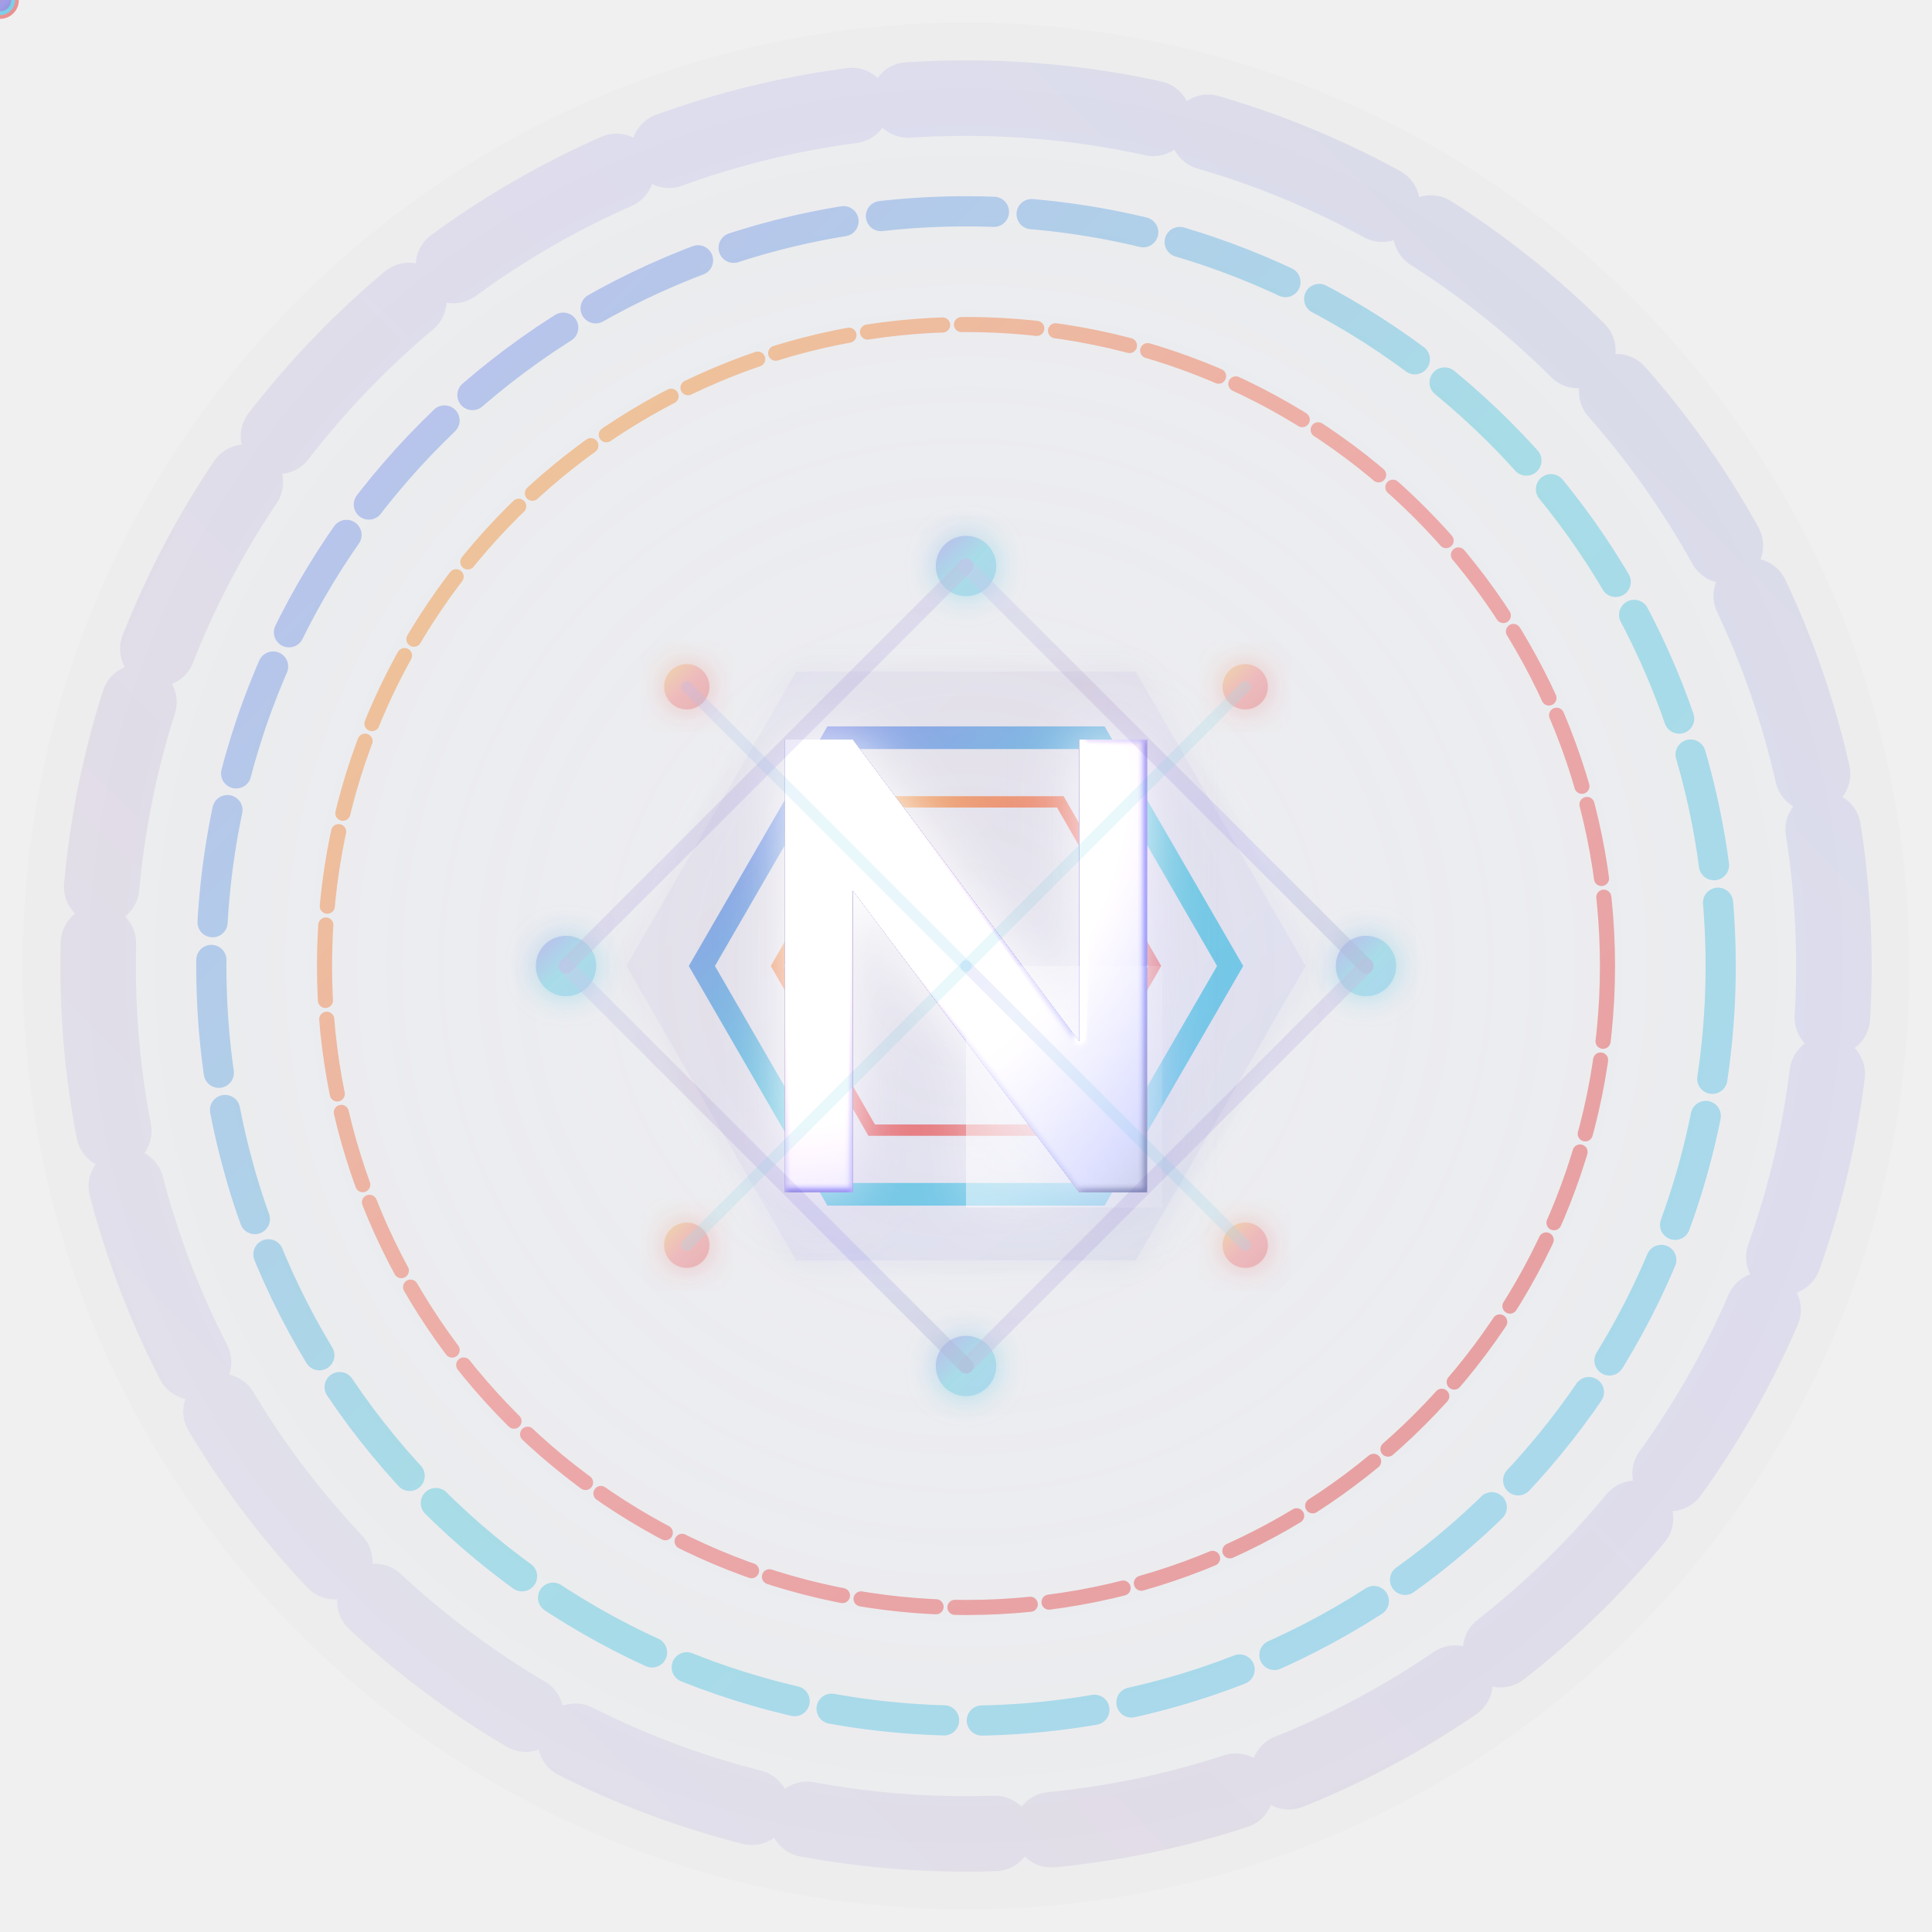
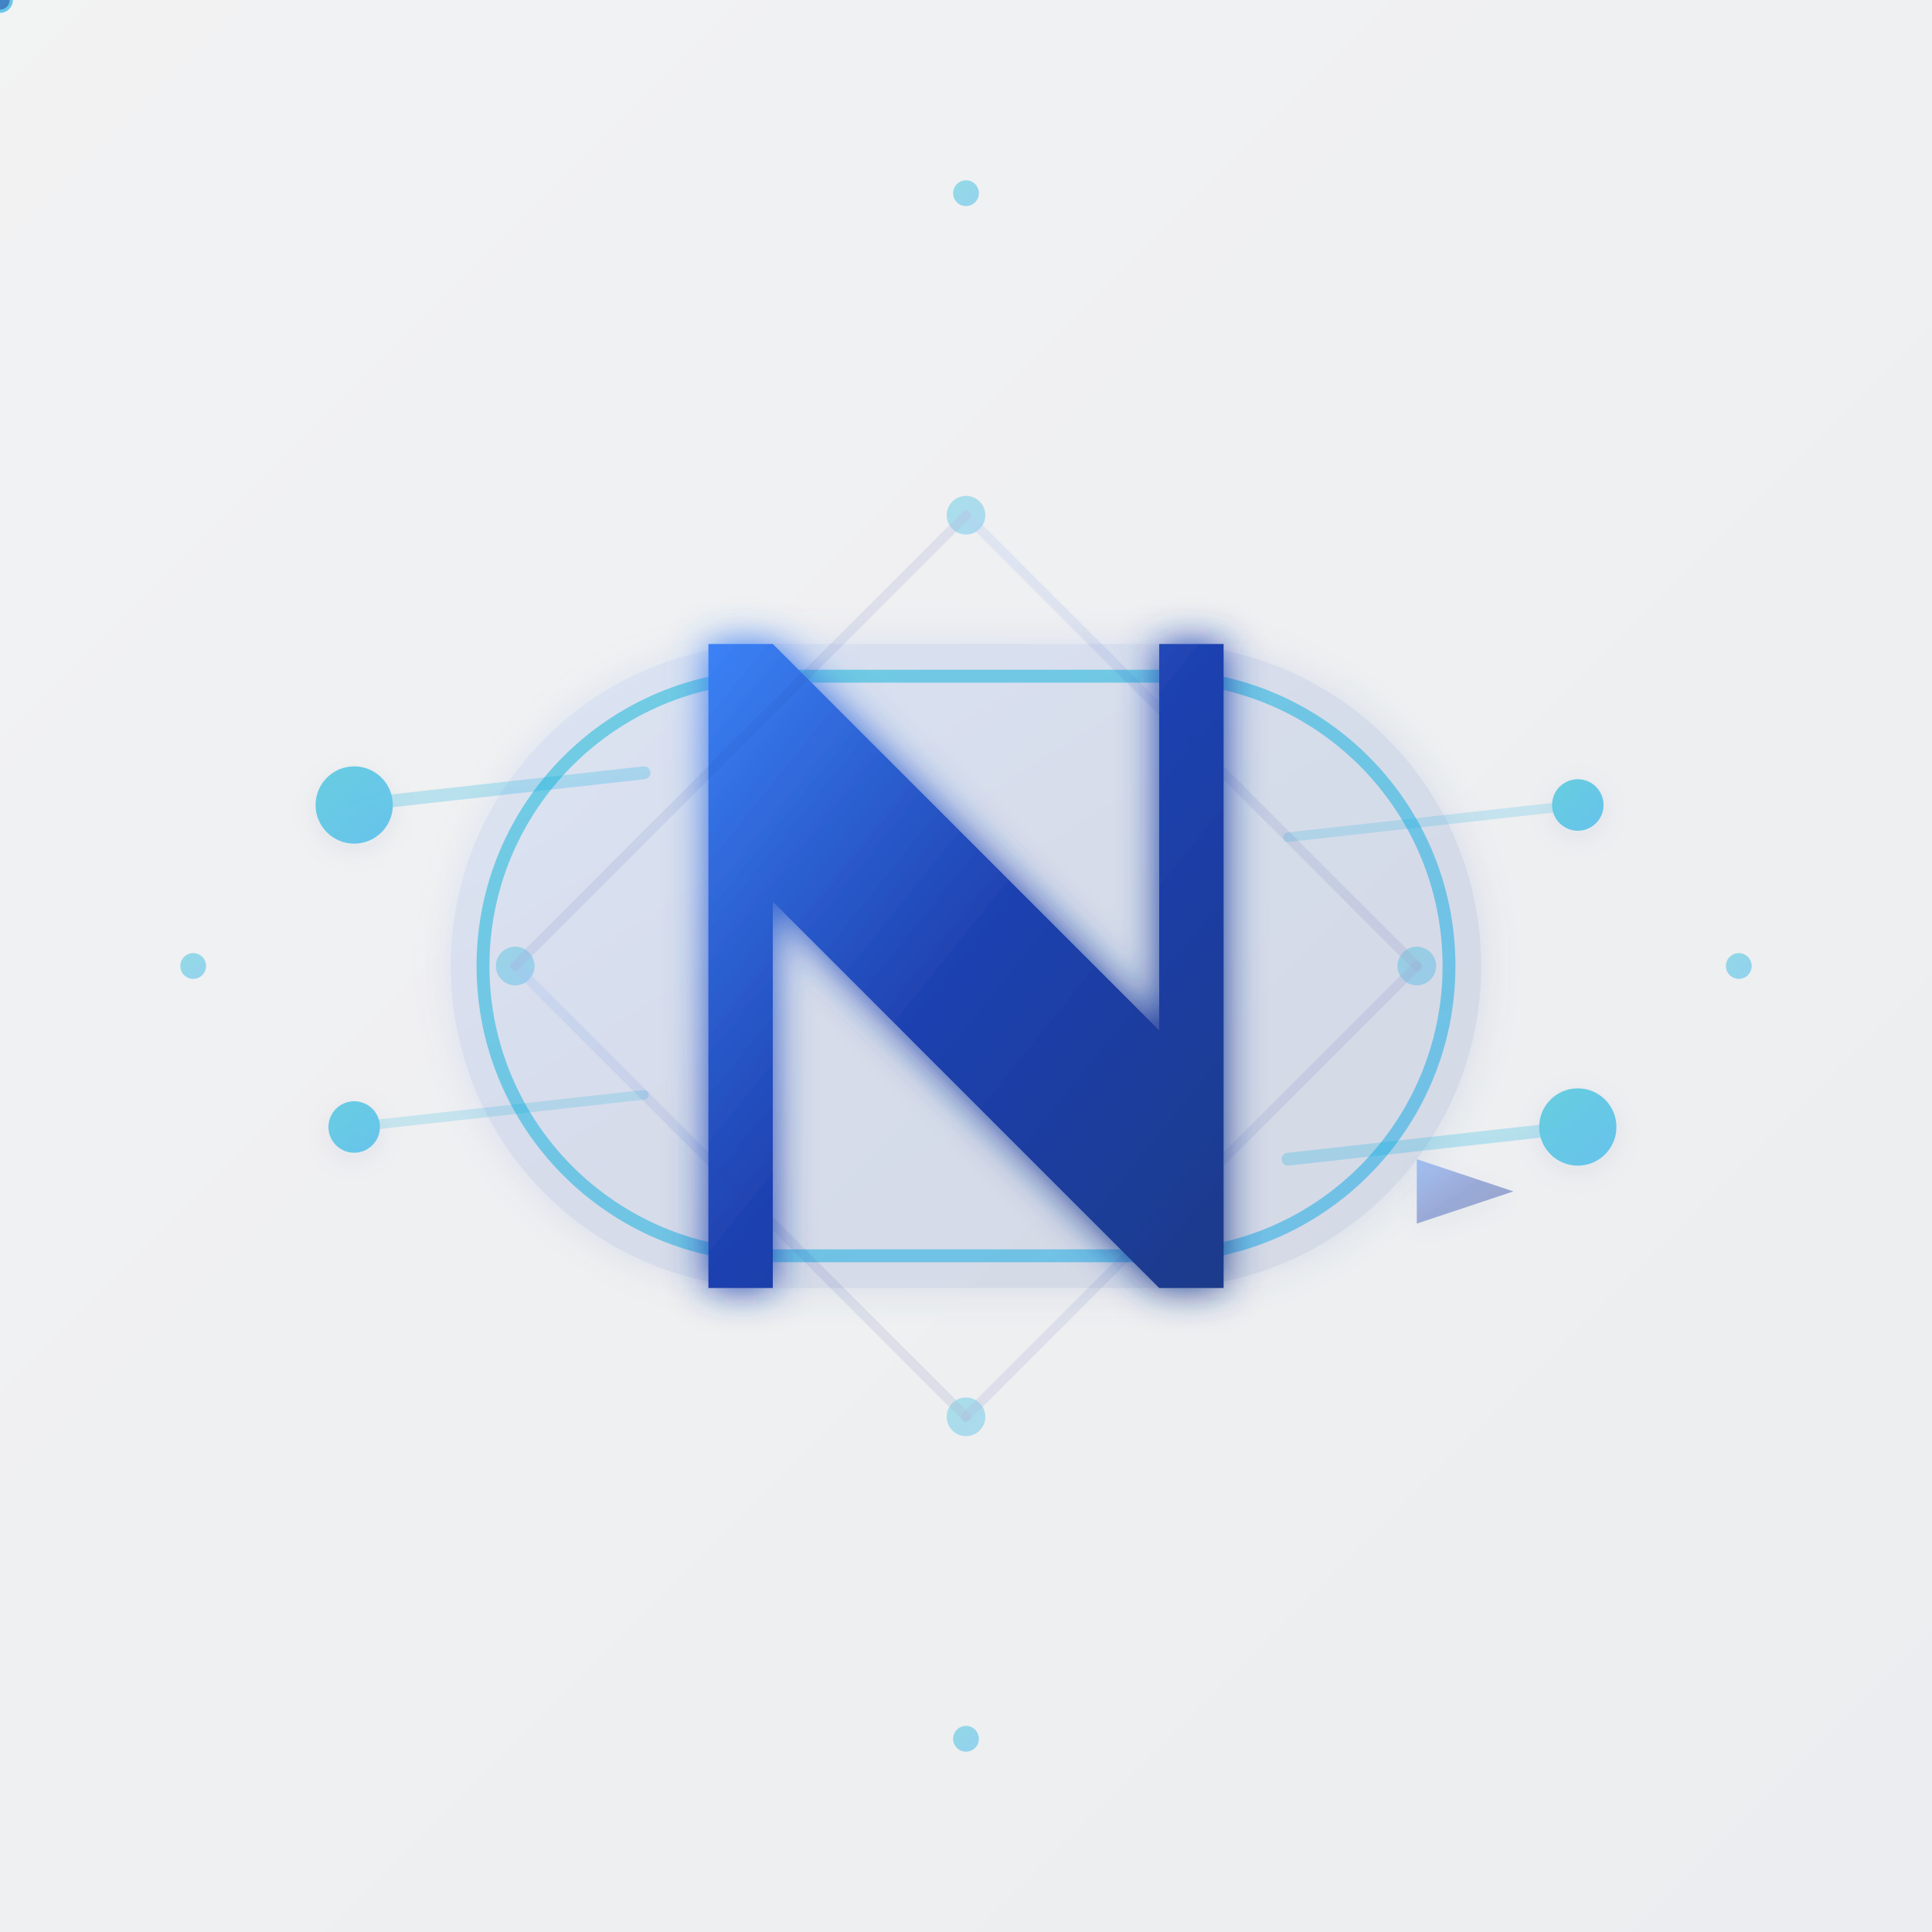
- <svg xmlns="http://www.w3.org/2000/svg" viewBox="0 0 512 512" width="512" height="512">
+ <svg xmlns="http://www.w3.org/2000/svg" viewBox="0 0 300 300" width="300" height="300">
  <defs>
    <linearGradient id="primaryGradient" x1="0%" y1="0%" x2="100%" y2="100%">
-       <stop offset="0%" style="stop-color:#667EEA;stop-opacity:1" />
-       <stop offset="30%" style="stop-color:#764BA2;stop-opacity:1" />
-       <stop offset="70%" style="stop-color:#4F46E5;stop-opacity:1" />
+       <stop offset="0%" style="stop-color:#3B82F6;stop-opacity:1" />
+       <stop offset="50%" style="stop-color:#1E40AF;stop-opacity:1" />
      <stop offset="100%" style="stop-color:#1E3A8A;stop-opacity:1" />
    </linearGradient>
    <linearGradient id="accentGradient" x1="0%" y1="0%" x2="100%" y2="100%">
-       <stop offset="0%" style="stop-color:#4F46E5;stop-opacity:1" />
-       <stop offset="50%" style="stop-color:#06B6D4;stop-opacity:1" />
+       <stop offset="0%" style="stop-color:#06B6D4;stop-opacity:1" />
      <stop offset="100%" style="stop-color:#0EA5E9;stop-opacity:1" />
    </linearGradient>
-     <linearGradient id="highlightGradient" x1="0%" y1="0%" x2="100%" y2="100%">
-       <stop offset="0%" style="stop-color:#F59E0B;stop-opacity:1" />
-       <stop offset="50%" style="stop-color:#EF4444;stop-opacity:1" />
-       <stop offset="100%" style="stop-color:#DC2626;stop-opacity:1" />
+     <linearGradient id="subtleGlow" x1="0%" y1="0%" x2="100%" y2="100%">
+       <stop offset="0%" style="stop-color:#FFFFFF;stop-opacity:0.4" />
+       <stop offset="50%" style="stop-color:#3B82F6;stop-opacity:0.2" />
+       <stop offset="100%" style="stop-color:#1E3A8A;stop-opacity:0.1" />
    </linearGradient>
-     <linearGradient id="shimmerGradient" x1="0%" y1="0%" x2="100%" y2="0%">
-       <stop offset="0%" style="stop-color:#FFFFFF;stop-opacity:0.2" />
-       <stop offset="50%" style="stop-color:#FFFFFF;stop-opacity:0.8" />
-       <stop offset="100%" style="stop-color:#FFFFFF;stop-opacity:0.2" />
+     <linearGradient id="backgroundGradient" x1="0%" y1="0%" x2="100%" y2="100%">
+       <stop offset="0%" style="stop-color:#F8FAFC;stop-opacity:1" />
+       <stop offset="100%" style="stop-color:#E2E8F0;stop-opacity:1" />
    </linearGradient>
-     <radialGradient id="centerGlow" cx="50%" cy="50%" r="50%">
-       <stop offset="0%" style="stop-color:#FFFFFF;stop-opacity:0.3" />
-       <stop offset="70%" style="stop-color:#667EEA;stop-opacity:0.1" />
-       <stop offset="100%" style="stop-color:#1E3A8A;stop-opacity:0.05" />
-     </radialGradient>
-     <filter id="premiumGlow" x="-50%" y="-50%" width="200%" height="200%">
-       <feGaussianBlur stdDeviation="8" result="coloredBlur" />
+     <filter id="professionalGlow" x="-50%" y="-50%" width="200%" height="200%">
+       <feGaussianBlur stdDeviation="3" result="coloredBlur" />
+       <feDropShadow dx="0" dy="2" stdDeviation="4" flood-color="#1E3A8A" flood-opacity="0.15" />
      <feMerge>
        <feMergeNode in="coloredBlur" />
        <feMergeNode in="SourceGraphic" />
      </feMerge>
    </filter>
-     <filter id="subtleGlow" x="-50%" y="-50%" width="200%" height="200%">
-       <feGaussianBlur stdDeviation="4" result="coloredBlur" />
-       <feMerge>
-         <feMergeNode in="coloredBlur" />
-         <feMergeNode in="SourceGraphic" />
-       </feMerge>
+     <filter id="subtleFilter" x="-50%" y="-50%" width="200%" height="200%">
+       <feDropShadow dx="0" dy="1" stdDeviation="2" flood-color="#1E3A8A" flood-opacity="0.1" />
    </filter>
-     <filter id="enterpriseShine" x="-50%" y="-50%" width="200%" height="200%">
-       <feGaussianBlur stdDeviation="1" result="offset" in="SourceGraphic" />
-       <feSpecularLighting result="specOut" in="offset" specularConstant="1.5" specularExponent="20" lighting-color="white">
-         <fePointLight x="-50" y="-50" z="200" />
-       </feSpecularLighting>
-       <feComposite in="specOut" in2="SourceAlpha" operator="in" result="specOut2" />
-       <feComposite in="SourceGraphic" in2="specOut2" operator="arithmetic" k1="0" k2="1" k3="1" k4="0" />
-     </filter>
-     <mask id="hexMask">
-       <rect width="512" height="512" fill="white" />
-       <polygon points="256,50 350,120 350,280 256,350 162,280 162,120" fill="black" />
-     </mask>
  </defs>
-   <circle cx="256" cy="256" r="250" fill="url(#centerGlow)" opacity="0.3" />
-   <circle cx="256" cy="256" r="230" fill="none" stroke="url(#primaryGradient)" stroke-width="20" opacity="0.1" stroke-linecap="round" stroke-dasharray="50,15" transform="rotate(-90 256 256)">
-     <animateTransform attributeName="transform" type="rotate" values="-90 256 256;270 256 256" dur="60s" repeatCount="indefinite" />
-   </circle>
-   <circle cx="256" cy="256" r="200" fill="none" stroke="url(#accentGradient)" stroke-width="8" opacity="0.3" stroke-linecap="round" stroke-dasharray="30,10">
-     <animateTransform attributeName="transform" type="rotate" values="0 256 256;-360 256 256" dur="80s" repeatCount="indefinite" />
-   </circle>
-   <circle cx="256" cy="256" r="170" fill="none" stroke="url(#highlightGradient)" stroke-width="4" opacity="0.4" stroke-linecap="round" stroke-dasharray="20,5">
-     <animateTransform attributeName="transform" type="rotate" values="0 256 256;360 256 256" dur="100s" repeatCount="indefinite" />
-   </circle>
-   <g transform="translate(256, 256)">
-     <polygon points="-90,0 -45,-78 45,-78 90,0 45,78 -45,78" fill="url(#primaryGradient)" opacity="0.08" filter="url(#subtleGlow)" />
-     <polygon points="-70,0 -35,-60.5 35,-60.5 70,0 35,60.5 -35,60.5" fill="none" stroke="url(#accentGradient)" stroke-width="6" opacity="0.5" />
-     <polygon points="-50,0 -25,-43.5 25,-43.5 50,0 25,43.5 -25,43.5" fill="none" stroke="url(#highlightGradient)" stroke-width="3" opacity="0.6" />
-     <g filter="url(#premiumGlow)">
-       <path d="M -48 -60 L -48 60 L -30 60 L -30 -20 L 30 60 L 48 60 L 48 -60 L 30 -60 L 30 20 L -30 -60 Z" fill="url(#primaryGradient)" filter="url(#enterpriseShine)" />
-       <line x1="-48" y1="0" x2="48" y2="0" stroke="url(#highlightGradient)" stroke-width="8" opacity="0.9" stroke-linecap="round" />
-       <line x1="-48" y1="-5" x2="48" y2="-5" stroke="url(#accentGradient)" stroke-width="3" opacity="0.7" stroke-linecap="round" />
-       <rect x="-52" y="-64" width="104" height="128" fill="url(#shimmerGradient)" mask="url(#hexMask)" opacity="0.6">
-         <animateTransform attributeName="transform" type="translateX" values="-120;120;-120" dur="4s" repeatCount="indefinite" />
-       </rect>
+   <rect width="300" height="300" fill="url(#backgroundGradient)" opacity="0.3" />
+   <g transform="translate(150, 150)">
+     <rect x="-80" y="-50" width="160" height="100" rx="50" ry="50" fill="url(#primaryGradient)" opacity="0.12" filter="url(#professionalGlow)" />
+     <rect x="-75" y="-45" width="150" height="90" rx="45" ry="45" fill="none" stroke="url(#accentGradient)" stroke-width="2" opacity="0.5" />
+     <g filter="url(#professionalGlow)">
+       <path d="M -40 -50 L -40 50 L -30 50 L -30 -10 L 30 50 L 40 50 L 40 -50 L 30 -50 L 30 10 L -30 -50 Z" fill="url(#primaryGradient)" />
+       <line x1="-40" y1="0" x2="40" y2="0" stroke="url(#subtleGlow)" stroke-width="4" opacity="0.8" stroke-linecap="round" />
+       <line x1="-40" y1="-8" x2="40" y2="-8" stroke="url(#subtleGlow)" stroke-width="2" opacity="0.5" stroke-linecap="round" />
+       <line x1="-40" y1="8" x2="40" y2="8" stroke="url(#subtleGlow)" stroke-width="2" opacity="0.5" stroke-linecap="round" />
+     </g>
+     <path d="M 70 30 L 85 35 L 70 40 Z" fill="url(#primaryGradient)" opacity="0.4" stroke="none" filter="url(#subtleFilter)" />
+     <g opacity="0.6">
+       <circle cx="-95" cy="-25" r="6" fill="url(#accentGradient)" filter="url(#subtleFilter)">
+         <animate attributeName="opacity" values="0.6;0.9;0.6" dur="3s" repeatCount="indefinite" />
+       </circle>
+       <circle cx="95" cy="25" r="6" fill="url(#accentGradient)" filter="url(#subtleFilter)">
+         <animate attributeName="opacity" values="0.6;0.9;0.6" dur="3.5s" repeatCount="indefinite" />
+       </circle>
+       <circle cx="-95" cy="25" r="4" fill="url(#accentGradient)" filter="url(#subtleFilter)">
+         <animate attributeName="opacity" values="0.6;0.8;0.6" dur="4s" repeatCount="indefinite" />
+       </circle>
+       <circle cx="95" cy="-25" r="4" fill="url(#accentGradient)" filter="url(#subtleFilter)">
+         <animate attributeName="opacity" values="0.6;0.8;0.6" dur="4.5s" repeatCount="indefinite" />
+       </circle>
+       <line x1="-95" y1="-25" x2="-50" y2="-30" stroke="url(#accentGradient)" stroke-width="2" opacity="0.4" stroke-linecap="round" />
+       <line x1="50" y1="30" x2="95" y2="25" stroke="url(#accentGradient)" stroke-width="2" opacity="0.4" stroke-linecap="round" />
+       <line x1="-95" y1="25" x2="-50" y2="20" stroke="url(#accentGradient)" stroke-width="1.5" opacity="0.3" stroke-linecap="round" />
+       <line x1="50" y1="-20" x2="95" y2="-25" stroke="url(#accentGradient)" stroke-width="1.5" opacity="0.3" stroke-linecap="round" />
+     </g>
+     <circle r="100" fill="none" stroke="url(#accentGradient)" stroke-width="1" opacity="0" stroke-dasharray="8,12" stroke-linecap="round">
+       <animate attributeName="r" values="100;110;100" dur="8s" repeatCount="indefinite" />
+       <animate attributeName="opacity" values="0;0.3;0" dur="8s" repeatCount="indefinite" />
+       <animateTransform attributeName="transform" type="rotate" values="0 0 0;360 0 0" dur="25s" repeatCount="indefinite" />
+     </circle>
+     <g opacity="0.3">
+       <circle cx="0" cy="-70" r="3" fill="url(#accentGradient)">
+         <animate attributeName="opacity" values="0.3;0.6;0.3" dur="4s" repeatCount="indefinite" />
+       </circle>
+       <circle cx="70" cy="0" r="3" fill="url(#accentGradient)">
+         <animate attributeName="opacity" values="0.3;0.6;0.3" dur="4.5s" repeatCount="indefinite" />
+       </circle>
+       <circle cx="0" cy="70" r="3" fill="url(#accentGradient)">
+         <animate attributeName="opacity" values="0.3;0.6;0.3" dur="5s" repeatCount="indefinite" />
+       </circle>
+       <circle cx="-70" cy="0" r="3" fill="url(#accentGradient)">
+         <animate attributeName="opacity" values="0.3;0.6;0.3" dur="3.5s" repeatCount="indefinite" />
+       </circle>
+       <path d="M 0,-70 Q 35,-35 70,0" fill="none" stroke="url(#primaryGradient)" stroke-width="1.5" opacity="0.3" stroke-linecap="round" />
+       <path d="M 70,0 Q 35,35 0,70" fill="none" stroke="url(#primaryGradient)" stroke-width="1.5" opacity="0.3" stroke-linecap="round" />
+       <path d="M 0,70 Q -35,35 -70,0" fill="none" stroke="url(#primaryGradient)" stroke-width="1.5" opacity="0.3" stroke-linecap="round" />
+       <path d="M -70,0 Q -35,-35 0,-70" fill="none" stroke="url(#primaryGradient)" stroke-width="1.5" opacity="0.3" stroke-linecap="round" />
+     </g>
+     <g opacity="0.4">
+       <circle cx="-120" cy="0" r="2" fill="url(#accentGradient)">
+         <animate attributeName="opacity" values="0.4;0.7;0.4" dur="6s" repeatCount="indefinite" />
+       </circle>
+       <circle cx="120" cy="0" r="2" fill="url(#accentGradient)">
+         <animate attributeName="opacity" values="0.4;0.7;0.4" dur="6.5s" repeatCount="indefinite" />
+       </circle>
+       <circle cx="0" cy="-120" r="2" fill="url(#accentGradient)">
+         <animate attributeName="opacity" values="0.4;0.7;0.4" dur="7s" repeatCount="indefinite" />
+       </circle>
+       <circle cx="0" cy="120" r="2" fill="url(#accentGradient)">
+         <animate attributeName="opacity" values="0.4;0.7;0.4" dur="7.5s" repeatCount="indefinite" />
+       </circle>
    </g>
  </g>
-   <g opacity="0.3">
-     <circle cx="256" cy="150" r="8" fill="url(#accentGradient)" filter="url(#subtleGlow)">
-       <animate attributeName="opacity" values="0.3;0.8;0.3" dur="3s" repeatCount="indefinite" />
-     </circle>
-     <circle cx="362" cy="256" r="8" fill="url(#accentGradient)" filter="url(#subtleGlow)">
-       <animate attributeName="opacity" values="0.3;0.8;0.3" dur="3.5s" repeatCount="indefinite" />
-     </circle>
-     <circle cx="256" cy="362" r="8" fill="url(#accentGradient)" filter="url(#subtleGlow)">
-       <animate attributeName="opacity" values="0.3;0.8;0.3" dur="4s" repeatCount="indefinite" />
-     </circle>
-     <circle cx="150" cy="256" r="8" fill="url(#accentGradient)" filter="url(#subtleGlow)">
-       <animate attributeName="opacity" values="0.3;0.8;0.3" dur="2.8s" repeatCount="indefinite" />
-     </circle>
-     <circle cx="330" cy="182" r="6" fill="url(#highlightGradient)" filter="url(#subtleGlow)">
-       <animate attributeName="opacity" values="0.3;0.7;0.3" dur="3.2s" repeatCount="indefinite" />
-     </circle>
-     <circle cx="330" cy="330" r="6" fill="url(#highlightGradient)" filter="url(#subtleGlow)">
-       <animate attributeName="opacity" values="0.3;0.7;0.3" dur="3.8s" repeatCount="indefinite" />
-     </circle>
-     <circle cx="182" cy="330" r="6" fill="url(#highlightGradient)" filter="url(#subtleGlow)">
-       <animate attributeName="opacity" values="0.3;0.7;0.3" dur="4.2s" repeatCount="indefinite" />
-     </circle>
-     <circle cx="182" cy="182" r="6" fill="url(#highlightGradient)" filter="url(#subtleGlow)">
-       <animate attributeName="opacity" values="0.3;0.7;0.3" dur="2.5s" repeatCount="indefinite" />
-     </circle>
-     <path d="M 256,150 Q 309,203 362,256" fill="none" stroke="url(#primaryGradient)" stroke-width="4" opacity="0.4" stroke-linecap="round" />
-     <path d="M 362,256 Q 309,309 256,362" fill="none" stroke="url(#primaryGradient)" stroke-width="4" opacity="0.4" stroke-linecap="round" />
-     <path d="M 256,362 Q 203,309 150,256" fill="none" stroke="url(#primaryGradient)" stroke-width="4" opacity="0.4" stroke-linecap="round" />
-     <path d="M 150,256 Q 203,203 256,150" fill="none" stroke="url(#primaryGradient)" stroke-width="4" opacity="0.4" stroke-linecap="round" />
-     <path d="M 330,182 Q 293,219 256,256" fill="none" stroke="url(#accentGradient)" stroke-width="3" opacity="0.3" stroke-linecap="round" />
-     <path d="M 330,330 Q 293,293 256,256" fill="none" stroke="url(#accentGradient)" stroke-width="3" opacity="0.3" stroke-linecap="round" />
-     <path d="M 182,330 Q 219,293 256,256" fill="none" stroke="url(#accentGradient)" stroke-width="3" opacity="0.3" stroke-linecap="round" />
-     <path d="M 182,182 Q 219,219 256,256" fill="none" stroke="url(#accentGradient)" stroke-width="3" opacity="0.3" stroke-linecap="round" />
-   </g>
-   <circle cx="256" cy="256" r="40" fill="none" stroke="url(#highlightGradient)" stroke-width="6" opacity="0" stroke-linecap="round">
-     <animate attributeName="r" values="40;80;40" dur="6s" repeatCount="indefinite" />
-     <animate attributeName="opacity" values="0;0.7;0" dur="6s" repeatCount="indefinite" />
-     <animate attributeName="stroke-width" values="6;1;6" dur="6s" repeatCount="indefinite" />
+   <circle r="2" fill="url(#accentGradient)" opacity="0.6">
+     <animateMotion dur="12s" repeatCount="indefinite">
+       <path d="M 50,150 Q 100,100 150,50 Q 200,100 250,150" />
+     </animateMotion>
+     <animate attributeName="opacity" values="0;0.6;0" dur="12s" repeatCount="indefinite" />
  </circle>
-   <g opacity="0.5">
-     <circle r="5" fill="url(#highlightGradient)">
-       <animateMotion dur="12s" repeatCount="indefinite">
-         <path d="M 256,150 Q 362,203 362,256 Q 309,362 256,362 Q 150,309 150,256 Q 203,150 256,150" />
-       </animateMotion>
-       <animate attributeName="opacity" values="0;1;0" dur="12s" repeatCount="indefinite" />
-     </circle>
-     <circle r="4" fill="url(#accentGradient)">
-       <animateMotion dur="15s" repeatCount="indefinite" begin="3s">
-         <path d="M 150,256 Q 203,150 256,150 Q 362,203 362,256 Q 309,362 256,362 Q 203,309 150,256" />
-       </animateMotion>
-       <animate attributeName="opacity" values="0;1;0" dur="15s" repeatCount="indefinite" begin="3s" />
-     </circle>
-     <circle r="3" fill="url(#primaryGradient)">
-       <animateMotion dur="18s" repeatCount="indefinite" begin="6s">
-         <path d="M 330,182 Q 330,330 182,330 Q 182,182 330,182" />
-       </animateMotion>
-       <animate attributeName="opacity" values="0;0.8;0" dur="18s" repeatCount="indefinite" begin="6s" />
-     </circle>
-   </g>
+   <circle r="1.5" fill="url(#primaryGradient)" opacity="0.5">
+     <animateMotion dur="15s" repeatCount="indefinite">
+       <path d="M 150,50 Q 200,75 250,100 Q 200,125 150,150 Q 100,125 50,100 Q 100,75 150,50" />
+     </animateMotion>
+     <animate attributeName="opacity" values="0;0.5;0" dur="15s" repeatCount="indefinite" />
+   </circle>
</svg>
